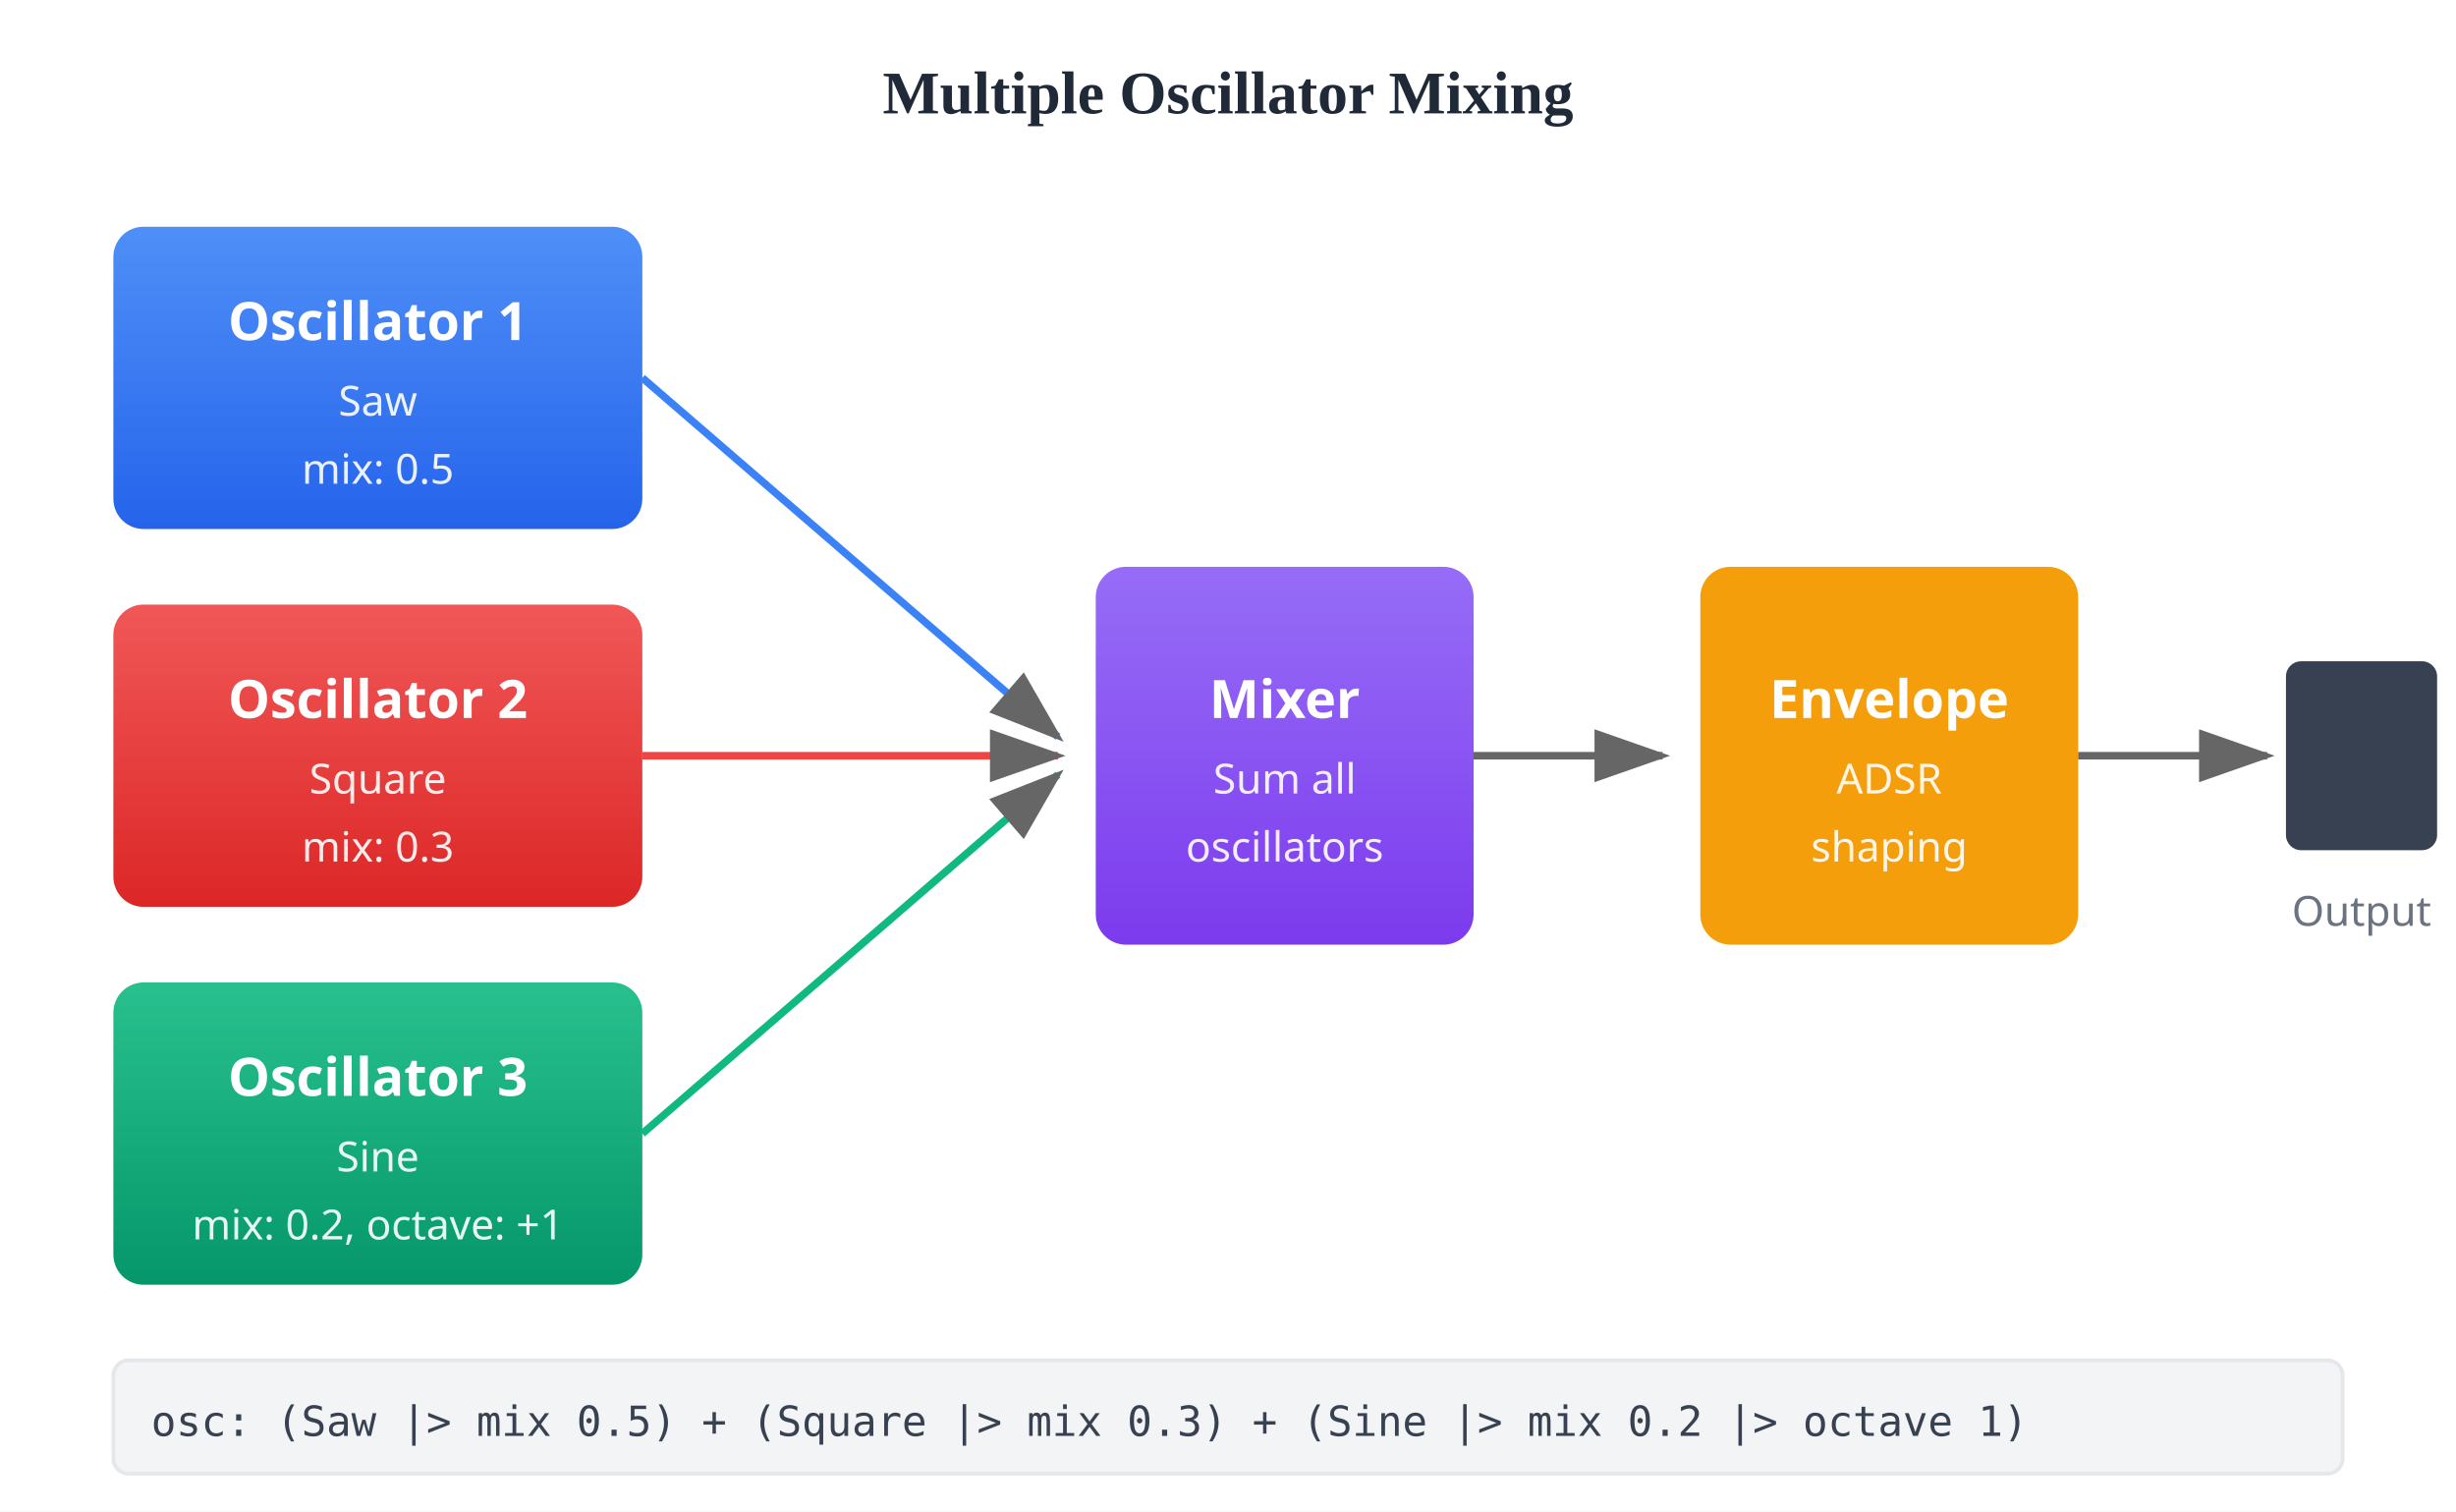
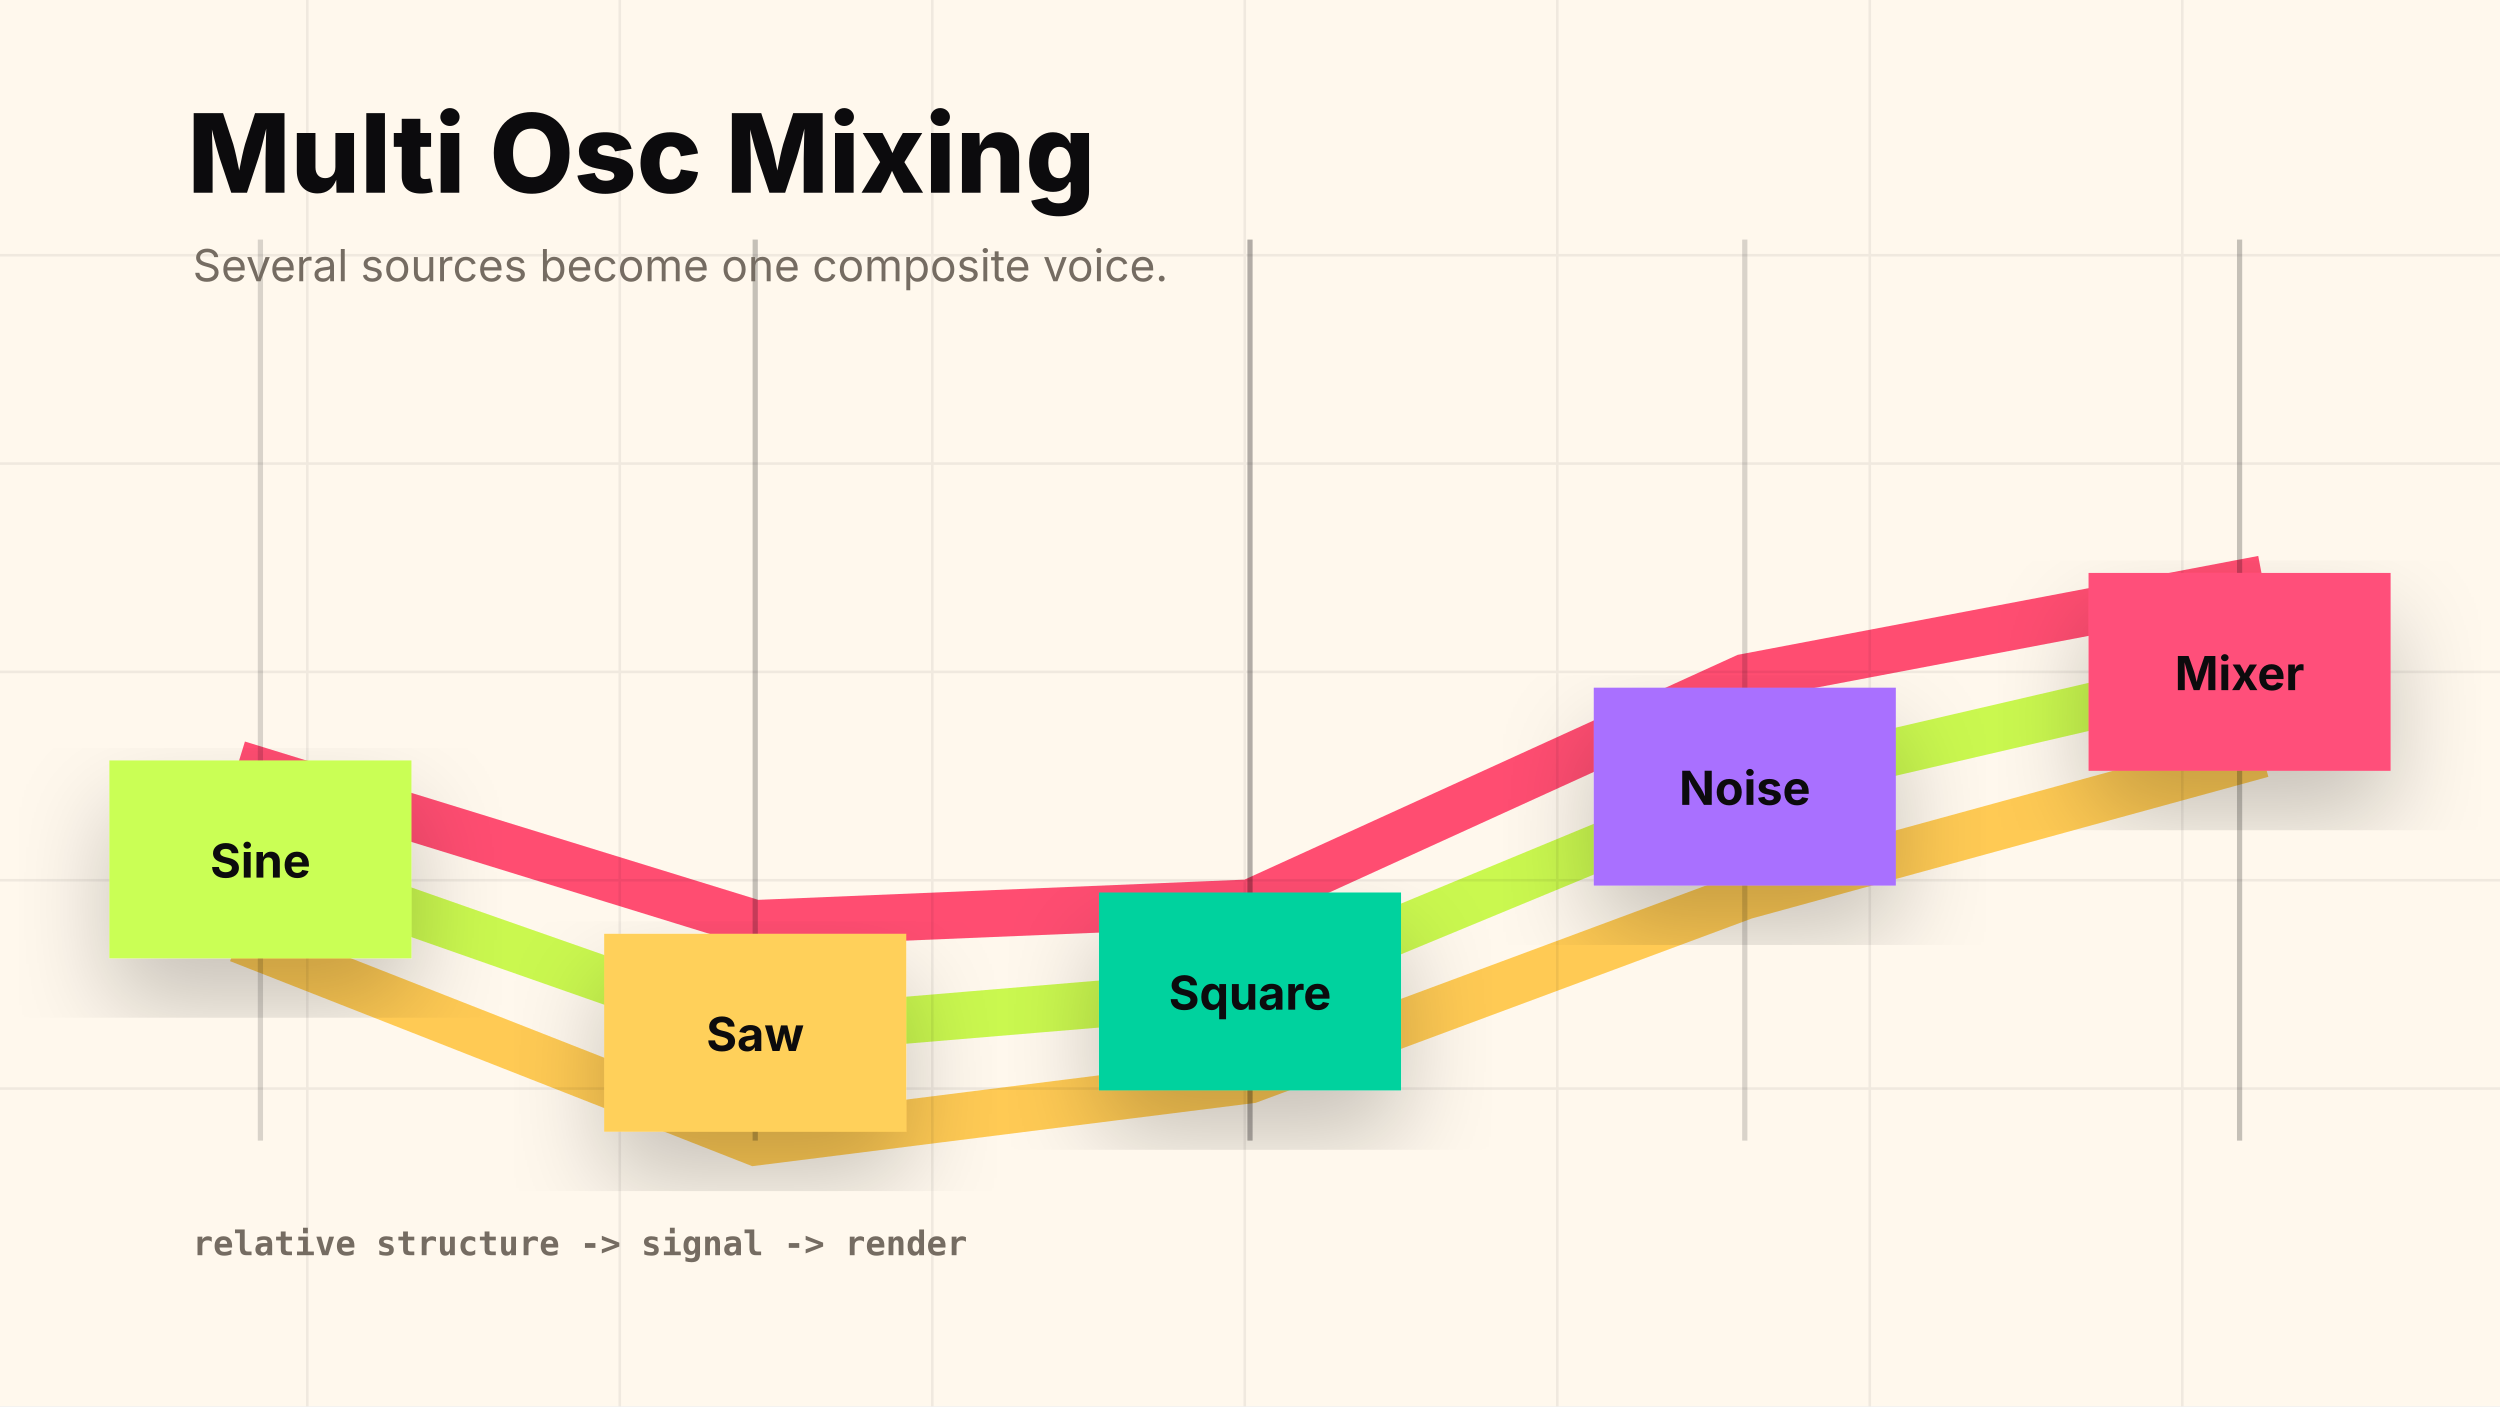
- <svg xmlns="http://www.w3.org/2000/svg" viewBox="0 0 650 400">
+ <svg xmlns="http://www.w3.org/2000/svg" viewBox="0 0 960 540" role="img" aria-labelledby="title desc">
+   <style>
+   :root{color-scheme:light dark}.bg{fill:#fff8ed}.grid{stroke:#0c0b0d;stroke-opacity:.06}.ink{fill:#0c0b0d}.muted{fill:#756c62}.rail{fill:none;stroke-linecap:square;stroke-width:18;mix-blend-mode:multiply}.r0{stroke:#ff4f7a}.r1{stroke:#caff55}.r2{stroke:#ffd05a}.tick{fill:#0c0b0d}.node rect{filter:url(#soft)}.node text{fill:#0c0b0d;font:700 18px ui-sans-serif,-apple-system,BlinkMacSystemFont,'Segoe UI',sans-serif;text-anchor:middle}.mono{font:600 13px ui-monospace,SFMono-Regular,Menlo,monospace}@media(prefers-color-scheme:dark){.bg{fill:#08070a}.grid{stroke:#fff8ed;stroke-opacity:.07}.ink{fill:#fff8ed}.muted{fill:#b5aca1}.rail{mix-blend-mode:screen;opacity:.88}.tick{fill:#fff8ed}.node text{fill:#08070a}}
+ </style>
  <defs>
-     <marker id="arrowM" markerWidth="10" markerHeight="7" refX="9" refY="3.5" orient="auto">
-       <polygon points="0 0, 10 3.5, 0 7" fill="#666" />
-     </marker>
-     <linearGradient id="osc1Grad" x1="0%" y1="0%" x2="0%" y2="100%">
-       <stop offset="0%" style="stop-color:#3b82f6;stop-opacity:0.9" />
-       <stop offset="100%" style="stop-color:#2563eb" />
-     </linearGradient>
-     <linearGradient id="osc2Grad" x1="0%" y1="0%" x2="0%" y2="100%">
-       <stop offset="0%" style="stop-color:#ef4444;stop-opacity:0.9" />
-       <stop offset="100%" style="stop-color:#dc2626" />
-     </linearGradient>
-     <linearGradient id="osc3Grad" x1="0%" y1="0%" x2="0%" y2="100%">
-       <stop offset="0%" style="stop-color:#10b981;stop-opacity:0.9" />
-       <stop offset="100%" style="stop-color:#059669" />
-     </linearGradient>
-     <linearGradient id="mixerGrad" x1="0%" y1="0%" x2="0%" y2="100%">
-       <stop offset="0%" style="stop-color:#8b5cf6;stop-opacity:0.9" />
-       <stop offset="100%" style="stop-color:#7c3aed" />
-     </linearGradient>
+     <filter id="soft" x="-30%" y="-30%" width="160%" height="160%">
+       <feDropShadow dx="0" dy="18" stdDeviation="18" flood-color="#000" flood-opacity=".22" />
+     </filter>
  </defs>
-   <style>
-     .bg { fill: #ffffff; }
-     .title { font: bold 14px sans-serif; fill: white; }
-     .label { font: 11px sans-serif; fill: rgba(255,255,255,0.9); }
-     .code { font: 11px monospace; fill: #374151; }
-     .desc { font: 11px sans-serif; fill: #6b7280; }
-     .main-title { font-size: 16px; font-weight: bold; fill: #1f2937; }
-     .code-bg { fill: #f3f4f6; stroke: #e5e7eb; }
- 
-     @media (prefers-color-scheme: dark) {
-       .bg { fill: #1f2937; }
-       .main-title { fill: #f3f4f6; }
-       .code { fill: #e5e7eb; }
-       .desc { fill: #9ca3af; }
-       .code-bg { fill: #374151; stroke: #4b5563; }
-     }
-   </style>
-   <rect width="650" height="400" class="bg" />
-   <text x="325" y="30" text-anchor="middle" class="main-title">Multiple Oscillator Mixing</text>
-   <g transform="translate(30, 60)">
-     <rect width="140" height="80" fill="url(#osc1Grad)" rx="8" />
-     <text x="70" y="30" text-anchor="middle" class="title">Oscillator 1</text>
-     <text x="70" y="50" text-anchor="middle" class="label">Saw</text>
-     <text x="70" y="68" text-anchor="middle" class="label">mix: 0.5</text>
+   <rect class="bg" width="960" height="540" />
+   <path class="grid" d="M0 98H960M0 178H960M0 258H960M0 338H960M0 418H960M118 0V540M238 0V540M358 0V540M478 0V540M598 0V540M718 0V540M838 0V540" />
+   <rect class="tick" x="99" y="92" width="2" height="346" opacity="0.16" />
+   <rect class="tick" x="289" y="92" width="2" height="346" opacity="0.24" />
+   <rect class="tick" x="479" y="92" width="2" height="346" opacity="0.32" />
+   <rect class="tick" x="669" y="92" width="2" height="346" opacity="0.16" />
+   <rect class="tick" x="859" y="92" width="2" height="346" opacity="0.24" />
+   <text class="ink" x="72" y="74" font-family="ui-sans-serif,-apple-system,BlinkMacSystemFont,'Segoe UI',sans-serif" font-size="42" font-weight="760">Multi Osc Mixing</text>
+   <text class="muted" x="74" y="108" font-family="ui-sans-serif,-apple-system,BlinkMacSystemFont,'Segoe UI',sans-serif" font-size="17">Several sources become one composite voice.</text>
+   <text class="muted mono" x="74" y="482">relative structure -&gt; signal -&gt; render</text>
+   <path class="rail r0" d="M 100.0 296.0 L 290.0 354.6 L 480.0 346.7 L 670.0 260.1 L 860.0 224.0" />
+   <path class="rail r1" d="M 100.0 330.0 L 290.0 396.6 L 480.0 380.7 L 670.0 302.1 L 860.0 258.0" />
+   <path class="rail r2" d="M 100.0 364.0 L 290.0 438.6 L 480.0 414.7 L 670.0 344.1 L 860.0 292.0" />
+   <g class="node" transform="translate(42 292)">
+     <rect fill="#caff55" width="116" height="76" />
+     <text x="58" y="45">Sine</text>
  </g>
-   <g transform="translate(30, 160)">
-     <rect width="140" height="80" fill="url(#osc2Grad)" rx="8" />
-     <text x="70" y="30" text-anchor="middle" class="title">Oscillator 2</text>
-     <text x="70" y="50" text-anchor="middle" class="label">Square</text>
-     <text x="70" y="68" text-anchor="middle" class="label">mix: 0.3</text>
+   <g class="node" transform="translate(232 358.5716)">
+     <rect fill="#ffd05a" width="116" height="76" />
+     <text x="58" y="45">Saw</text>
  </g>
-   <g transform="translate(30, 260)">
-     <rect width="140" height="80" fill="url(#osc3Grad)" rx="8" />
-     <text x="70" y="30" text-anchor="middle" class="title">Oscillator 3</text>
-     <text x="70" y="50" text-anchor="middle" class="label">Sine</text>
-     <text x="70" y="68" text-anchor="middle" class="label">mix: 0.2, octave: +1</text>
+   <g class="node" transform="translate(422 342.7176)">
+     <rect fill="#00d29e" width="116" height="76" />
+     <text x="58" y="45">Square</text>
  </g>
-   <line x1="170" y1="100" x2="280" y2="195" stroke="#3b82f6" stroke-width="2" marker-end="url(#arrowM)" />
-   <line x1="170" y1="200" x2="280" y2="200" stroke="#ef4444" stroke-width="2" marker-end="url(#arrowM)" />
-   <line x1="170" y1="300" x2="280" y2="205" stroke="#10b981" stroke-width="2" marker-end="url(#arrowM)" />
-   <g transform="translate(290, 150)">
-     <rect width="100" height="100" fill="url(#mixerGrad)" rx="8" />
-     <text x="50" y="40" text-anchor="middle" class="title">Mixer</text>
-     <text x="50" y="60" text-anchor="middle" class="label">Sum all</text>
-     <text x="50" y="78" text-anchor="middle" class="label">oscillators</text>
+   <g class="node" transform="translate(612 264.0675)">
+     <rect fill="#a970ff" width="116" height="76" />
+     <text x="58" y="45">Noise</text>
  </g>
-   <line x1="390" y1="200" x2="440" y2="200" stroke="#666" stroke-width="2" marker-end="url(#arrowM)" />
-   <g transform="translate(450, 150)">
-     <rect width="100" height="100" fill="#f59e0b" rx="8" />
-     <text x="50" y="40" text-anchor="middle" class="title">Envelope</text>
-     <text x="50" y="60" text-anchor="middle" class="label">ADSR</text>
-     <text x="50" y="78" text-anchor="middle" class="label">shaping</text>
+   <g class="node" transform="translate(802 220.0021)">
+     <rect fill="#ff4f7a" width="116" height="76" />
+     <text x="58" y="45">Mixer</text>
  </g>
-   <line x1="550" y1="200" x2="600" y2="200" stroke="#666" stroke-width="2" marker-end="url(#arrowM)" />
-   <g transform="translate(605, 175)">
-     <rect width="40" height="50" fill="#374151" rx="4" />
-     <polygon points="20,10 35,0 35,50 20,40" fill="#374151" />
-     <text x="20" y="70" text-anchor="middle" class="desc">Output</text>
-   </g>
-   <rect x="30" y="360" width="590" height="30" class="code-bg" rx="4" />
-   <text x="40" y="380" class="code">osc: (Saw |&gt; mix 0.5) + (Square |&gt; mix 0.3) + (Sine |&gt; mix 0.2 |&gt; octave 1)</text>
</svg>
